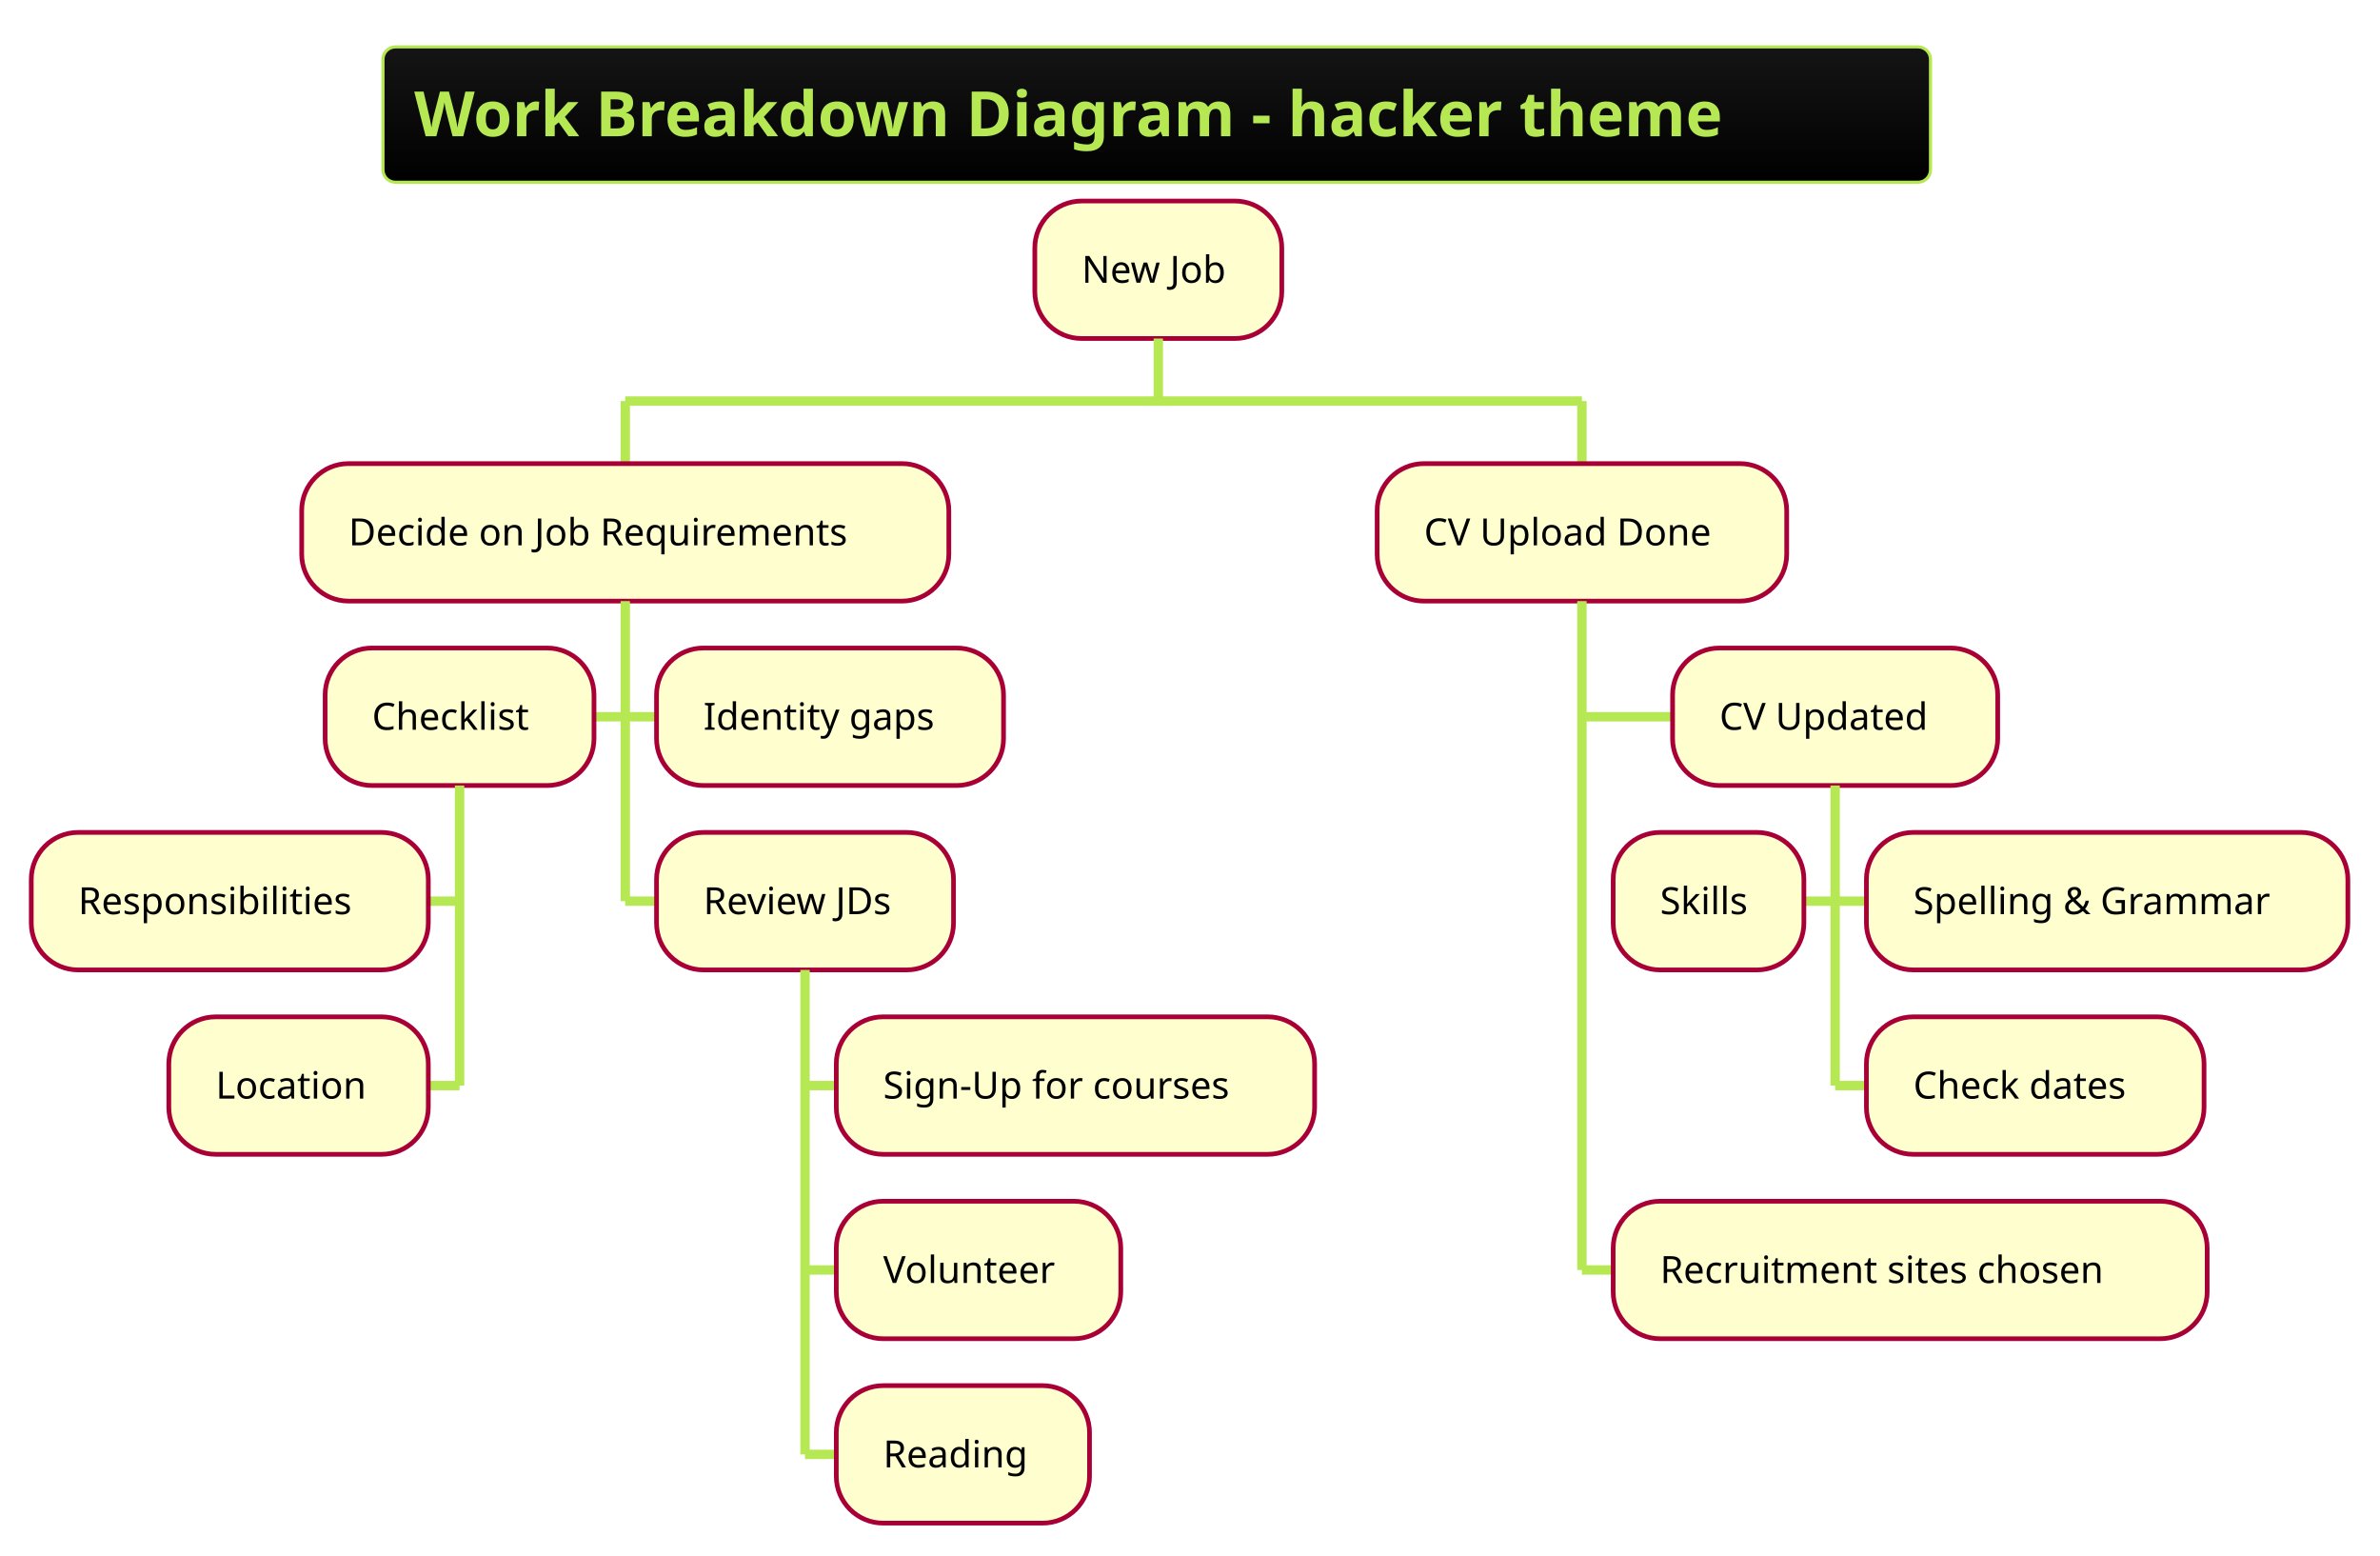
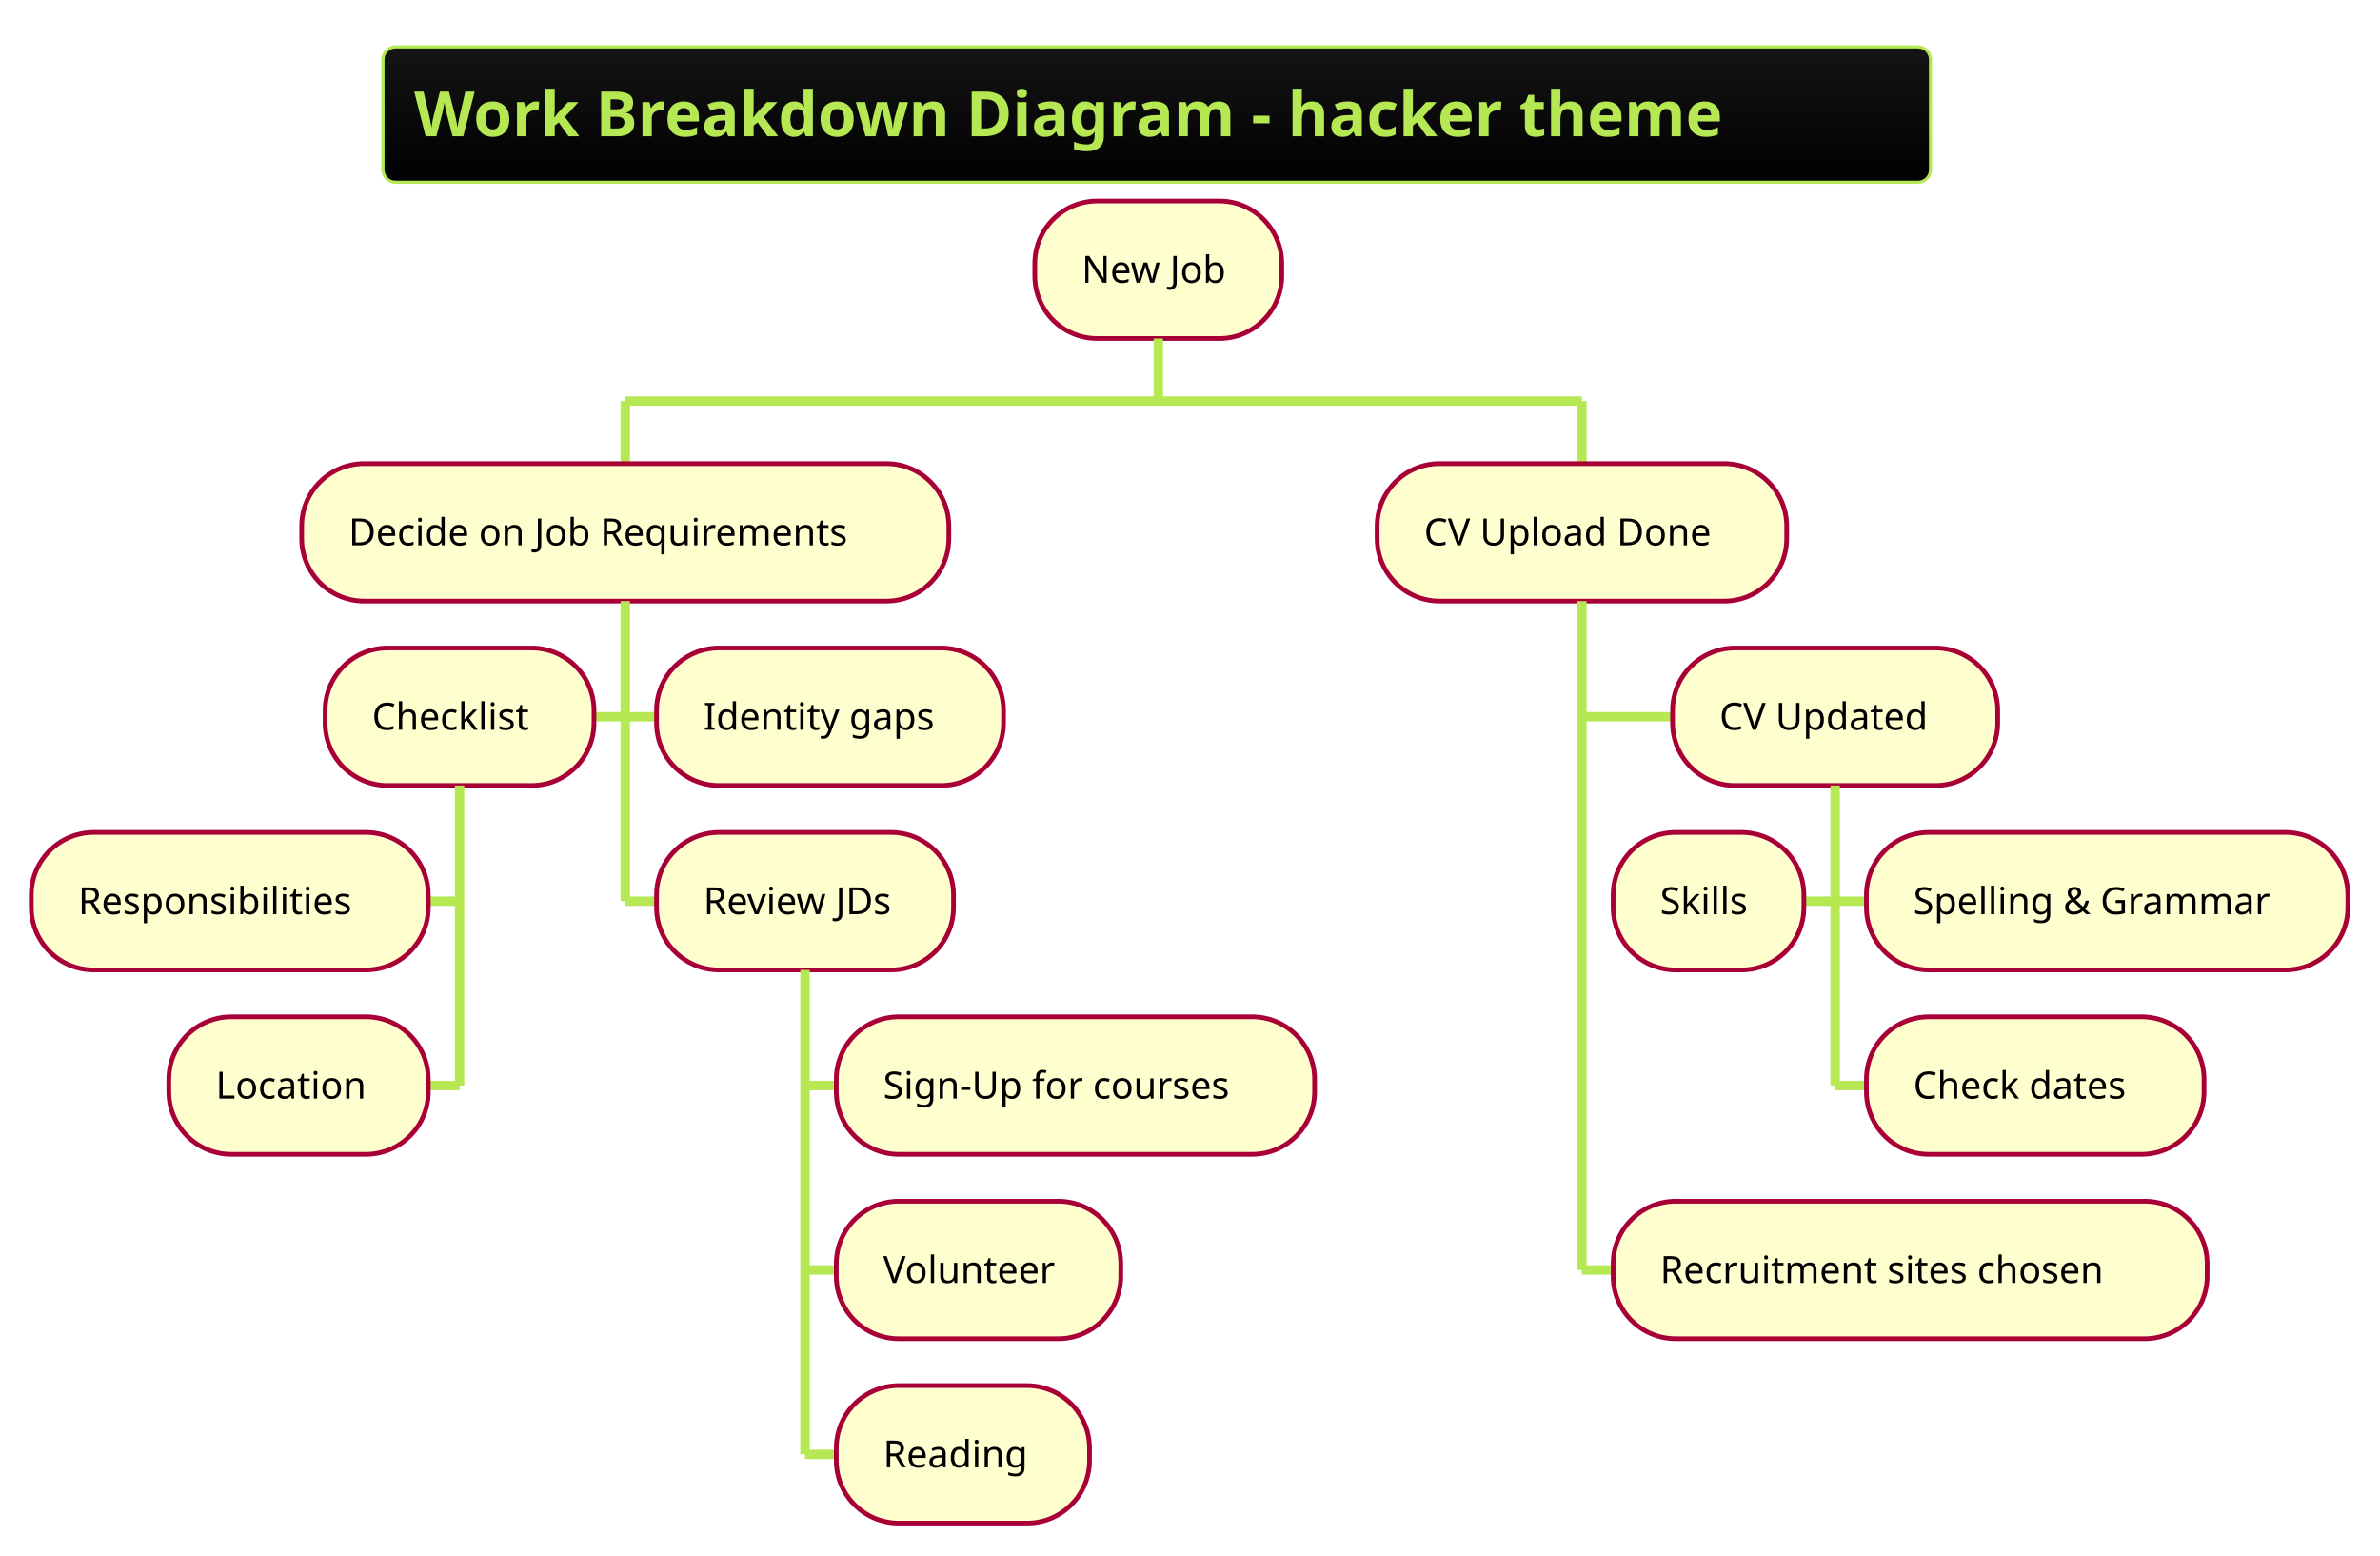
<svg xmlns="http://www.w3.org/2000/svg" contentScriptType="application/ecmascript" contentStyleType="text/css" height="518.75px" preserveAspectRatio="none" style="width:793px;height:518px;background:#000000;" version="1.1" viewBox="0 0 793 518" width="793.75px" zoomAndPan="magnify">
  <defs>
-     <linearGradient id="gy2tobki3uhuo0" x1="50%" x2="50%" y1="0%" y2="100%">
+     <linearGradient id="g1nwwfy5xzclgf0" x1="50%" x2="50%" y1="0%" y2="100%">
      <stop offset="0%" stop-color="#151515" />
      <stop offset="100%" stop-color="#000000" />
    </linearGradient>
  </defs>
  <g>
-     <rect fill="url(#gy2tobki3uhuo0)" height="45.085" rx="4.167" ry="4.167" style="stroke: #B5E853; stroke-width: 1.042;" width="515.625" x="127.604" y="15.625" />
+     <rect fill="url(#g1nwwfy5xzclgf0)" height="45.085" rx="4.167" ry="4.167" style="stroke: #B5E853; stroke-width: 1.042;" width="515.625" x="127.604" y="15.625" />
    <text fill="#B5E853" font-family="&quot;Verdana&quot;" font-size="20.833" font-weight="bold" lengthAdjust="spacingAndGlyphs" textLength="494.792" x="138.021" y="45.38">Work Breakdown Diagram - hacker theme</text>
-     <rect fill="#FEFECE" height="45.801" rx="15.625" ry="15.625" style="stroke: #A80036; stroke-width: 1.562;" width="82.292" x="344.792" y="66.96" />
+     <rect fill="#FEFECE" height="45.801" rx="20.833" ry="20.833" style="stroke: #A80036; stroke-width: 1.562;" width="82.292" x="344.792" y="66.96" />
    <text fill="#000000" font-family="&quot;Verdana&quot;" font-size="12.5" lengthAdjust="spacingAndGlyphs" textLength="51.042" x="360.417" y="94.187">New Job</text>
    <line style="stroke: #B5E853; stroke-width: 3.125;" x1="385.938" x2="385.938" y1="112.76" y2="133.594" />
    <line style="stroke: #B5E853; stroke-width: 3.125;" x1="208.333" x2="208.333" y1="133.594" y2="154.427" />
-     <rect fill="#FEFECE" height="45.801" rx="15.625" ry="15.625" style="stroke: #A80036; stroke-width: 1.562;" width="215.625" x="100.521" y="154.427" />
+     <rect fill="#FEFECE" height="45.801" rx="20.833" ry="20.833" style="stroke: #A80036; stroke-width: 1.562;" width="215.625" x="100.521" y="154.427" />
    <text fill="#000000" font-family="&quot;Verdana&quot;" font-size="12.5" lengthAdjust="spacingAndGlyphs" textLength="184.375" x="116.146" y="181.655">Decide on Job Requirements</text>
    <line style="stroke: #B5E853; stroke-width: 3.125;" x1="197.917" x2="208.333" y1="238.753" y2="238.753" />
-     <rect fill="#FEFECE" height="45.801" rx="15.625" ry="15.625" style="stroke: #A80036; stroke-width: 1.562;" width="89.583" x="108.333" y="215.853" />
+     <rect fill="#FEFECE" height="45.801" rx="20.833" ry="20.833" style="stroke: #A80036; stroke-width: 1.562;" width="89.583" x="108.333" y="215.853" />
    <text fill="#000000" font-family="&quot;Verdana&quot;" font-size="12.5" lengthAdjust="spacingAndGlyphs" textLength="58.333" x="123.958" y="243.081">Checklist</text>
    <line style="stroke: #B5E853; stroke-width: 3.125;" x1="142.708" x2="153.125" y1="300.179" y2="300.179" />
-     <rect fill="#FEFECE" height="45.801" rx="15.625" ry="15.625" style="stroke: #A80036; stroke-width: 1.562;" width="132.292" x="10.417" y="277.279" />
+     <rect fill="#FEFECE" height="45.801" rx="20.833" ry="20.833" style="stroke: #A80036; stroke-width: 1.562;" width="132.292" x="10.417" y="277.279" />
    <text fill="#000000" font-family="&quot;Verdana&quot;" font-size="12.5" lengthAdjust="spacingAndGlyphs" textLength="101.042" x="26.042" y="304.506">Responsibilities</text>
    <line style="stroke: #B5E853; stroke-width: 3.125;" x1="142.708" x2="153.125" y1="361.605" y2="361.605" />
-     <rect fill="#FEFECE" height="45.801" rx="15.625" ry="15.625" style="stroke: #A80036; stroke-width: 1.562;" width="86.458" x="56.25" y="338.704" />
+     <rect fill="#FEFECE" height="45.801" rx="20.833" ry="20.833" style="stroke: #A80036; stroke-width: 1.562;" width="86.458" x="56.25" y="338.704" />
    <text fill="#000000" font-family="&quot;Verdana&quot;" font-size="12.5" lengthAdjust="spacingAndGlyphs" textLength="55.208" x="71.875" y="365.932">Location</text>
    <line style="stroke: #B5E853; stroke-width: 3.125;" x1="153.125" x2="153.125" y1="261.654" y2="361.605" />
    <line style="stroke: #B5E853; stroke-width: 3.125;" x1="208.333" x2="218.75" y1="238.753" y2="238.753" />
-     <rect fill="#FEFECE" height="45.801" rx="15.625" ry="15.625" style="stroke: #A80036; stroke-width: 1.562;" width="115.625" x="218.75" y="215.853" />
+     <rect fill="#FEFECE" height="45.801" rx="20.833" ry="20.833" style="stroke: #A80036; stroke-width: 1.562;" width="115.625" x="218.75" y="215.853" />
    <text fill="#000000" font-family="&quot;Verdana&quot;" font-size="12.5" lengthAdjust="spacingAndGlyphs" textLength="84.375" x="234.375" y="243.081">Identity gaps</text>
    <line style="stroke: #B5E853; stroke-width: 3.125;" x1="208.333" x2="218.75" y1="300.179" y2="300.179" />
-     <rect fill="#FEFECE" height="45.801" rx="15.625" ry="15.625" style="stroke: #A80036; stroke-width: 1.562;" width="98.958" x="218.75" y="277.279" />
+     <rect fill="#FEFECE" height="45.801" rx="20.833" ry="20.833" style="stroke: #A80036; stroke-width: 1.562;" width="98.958" x="218.75" y="277.279" />
    <text fill="#000000" font-family="&quot;Verdana&quot;" font-size="12.5" lengthAdjust="spacingAndGlyphs" textLength="67.708" x="234.375" y="304.506">Review JDs</text>
    <line style="stroke: #B5E853; stroke-width: 3.125;" x1="268.229" x2="278.646" y1="361.605" y2="361.605" />
-     <rect fill="#FEFECE" height="45.801" rx="15.625" ry="15.625" style="stroke: #A80036; stroke-width: 1.562;" width="159.375" x="278.646" y="338.704" />
+     <rect fill="#FEFECE" height="45.801" rx="20.833" ry="20.833" style="stroke: #A80036; stroke-width: 1.562;" width="159.375" x="278.646" y="338.704" />
    <text fill="#000000" font-family="&quot;Verdana&quot;" font-size="12.5" lengthAdjust="spacingAndGlyphs" textLength="128.125" x="294.271" y="365.932">Sign-Up for courses</text>
    <line style="stroke: #B5E853; stroke-width: 3.125;" x1="268.229" x2="278.646" y1="423.031" y2="423.031" />
-     <rect fill="#FEFECE" height="45.801" rx="15.625" ry="15.625" style="stroke: #A80036; stroke-width: 1.562;" width="94.792" x="278.646" y="400.13" />
+     <rect fill="#FEFECE" height="45.801" rx="20.833" ry="20.833" style="stroke: #A80036; stroke-width: 1.562;" width="94.792" x="278.646" y="400.13" />
    <text fill="#000000" font-family="&quot;Verdana&quot;" font-size="12.5" lengthAdjust="spacingAndGlyphs" textLength="63.542" x="294.271" y="427.358">Volunteer</text>
    <line style="stroke: #B5E853; stroke-width: 3.125;" x1="268.229" x2="278.646" y1="484.456" y2="484.456" />
-     <rect fill="#FEFECE" height="45.801" rx="15.625" ry="15.625" style="stroke: #A80036; stroke-width: 1.562;" width="84.375" x="278.646" y="461.556" />
+     <rect fill="#FEFECE" height="45.801" rx="20.833" ry="20.833" style="stroke: #A80036; stroke-width: 1.562;" width="84.375" x="278.646" y="461.556" />
    <text fill="#000000" font-family="&quot;Verdana&quot;" font-size="12.5" lengthAdjust="spacingAndGlyphs" textLength="53.125" x="294.271" y="488.784">Reading</text>
    <line style="stroke: #B5E853; stroke-width: 3.125;" x1="268.229" x2="268.229" y1="323.079" y2="484.456" />
    <line style="stroke: #B5E853; stroke-width: 3.125;" x1="208.333" x2="208.333" y1="200.228" y2="300.179" />
    <line style="stroke: #B5E853; stroke-width: 3.125;" x1="527.083" x2="527.083" y1="133.594" y2="154.427" />
-     <rect fill="#FEFECE" height="45.801" rx="15.625" ry="15.625" style="stroke: #A80036; stroke-width: 1.562;" width="136.458" x="458.854" y="154.427" />
+     <rect fill="#FEFECE" height="45.801" rx="20.833" ry="20.833" style="stroke: #A80036; stroke-width: 1.562;" width="136.458" x="458.854" y="154.427" />
    <text fill="#000000" font-family="&quot;Verdana&quot;" font-size="12.5" lengthAdjust="spacingAndGlyphs" textLength="105.208" x="474.479" y="181.655">CV Upload Done</text>
    <line style="stroke: #B5E853; stroke-width: 3.125;" x1="527.083" x2="557.292" y1="238.753" y2="238.753" />
-     <rect fill="#FEFECE" height="45.801" rx="15.625" ry="15.625" style="stroke: #A80036; stroke-width: 1.562;" width="108.333" x="557.292" y="215.853" />
+     <rect fill="#FEFECE" height="45.801" rx="20.833" ry="20.833" style="stroke: #A80036; stroke-width: 1.562;" width="108.333" x="557.292" y="215.853" />
    <text fill="#000000" font-family="&quot;Verdana&quot;" font-size="12.5" lengthAdjust="spacingAndGlyphs" textLength="77.083" x="572.917" y="243.081">CV Updated</text>
    <line style="stroke: #B5E853; stroke-width: 3.125;" x1="601.042" x2="611.458" y1="300.179" y2="300.179" />
-     <rect fill="#FEFECE" height="45.801" rx="15.625" ry="15.625" style="stroke: #A80036; stroke-width: 1.562;" width="63.542" x="537.5" y="277.279" />
+     <rect fill="#FEFECE" height="45.801" rx="20.833" ry="20.833" style="stroke: #A80036; stroke-width: 1.562;" width="63.542" x="537.5" y="277.279" />
    <text fill="#000000" font-family="&quot;Verdana&quot;" font-size="12.5" lengthAdjust="spacingAndGlyphs" textLength="32.292" x="553.125" y="304.506">Skills</text>
    <line style="stroke: #B5E853; stroke-width: 3.125;" x1="611.458" x2="621.875" y1="300.179" y2="300.179" />
-     <rect fill="#FEFECE" height="45.801" rx="15.625" ry="15.625" style="stroke: #A80036; stroke-width: 1.562;" width="160.417" x="621.875" y="277.279" />
+     <rect fill="#FEFECE" height="45.801" rx="20.833" ry="20.833" style="stroke: #A80036; stroke-width: 1.562;" width="160.417" x="621.875" y="277.279" />
    <text fill="#000000" font-family="&quot;Verdana&quot;" font-size="12.5" lengthAdjust="spacingAndGlyphs" textLength="129.167" x="637.5" y="304.506">Spelling &amp; Grammar</text>
    <line style="stroke: #B5E853; stroke-width: 3.125;" x1="611.458" x2="621.875" y1="361.605" y2="361.605" />
-     <rect fill="#FEFECE" height="45.801" rx="15.625" ry="15.625" style="stroke: #A80036; stroke-width: 1.562;" width="112.5" x="621.875" y="338.704" />
+     <rect fill="#FEFECE" height="45.801" rx="20.833" ry="20.833" style="stroke: #A80036; stroke-width: 1.562;" width="112.5" x="621.875" y="338.704" />
    <text fill="#000000" font-family="&quot;Verdana&quot;" font-size="12.5" lengthAdjust="spacingAndGlyphs" textLength="81.25" x="637.5" y="365.932">Check dates</text>
    <line style="stroke: #B5E853; stroke-width: 3.125;" x1="611.458" x2="611.458" y1="261.654" y2="361.605" />
    <line style="stroke: #B5E853; stroke-width: 3.125;" x1="527.083" x2="537.5" y1="423.031" y2="423.031" />
-     <rect fill="#FEFECE" height="45.801" rx="15.625" ry="15.625" style="stroke: #A80036; stroke-width: 1.562;" width="197.917" x="537.5" y="400.13" />
+     <rect fill="#FEFECE" height="45.801" rx="20.833" ry="20.833" style="stroke: #A80036; stroke-width: 1.562;" width="197.917" x="537.5" y="400.13" />
    <text fill="#000000" font-family="&quot;Verdana&quot;" font-size="12.5" lengthAdjust="spacingAndGlyphs" textLength="166.667" x="553.125" y="427.358">Recruitment sites chosen</text>
    <line style="stroke: #B5E853; stroke-width: 3.125;" x1="527.083" x2="527.083" y1="200.228" y2="423.031" />
    <line style="stroke: #B5E853; stroke-width: 3.125;" x1="208.333" x2="527.083" y1="133.594" y2="133.594" />
  </g>
</svg>
